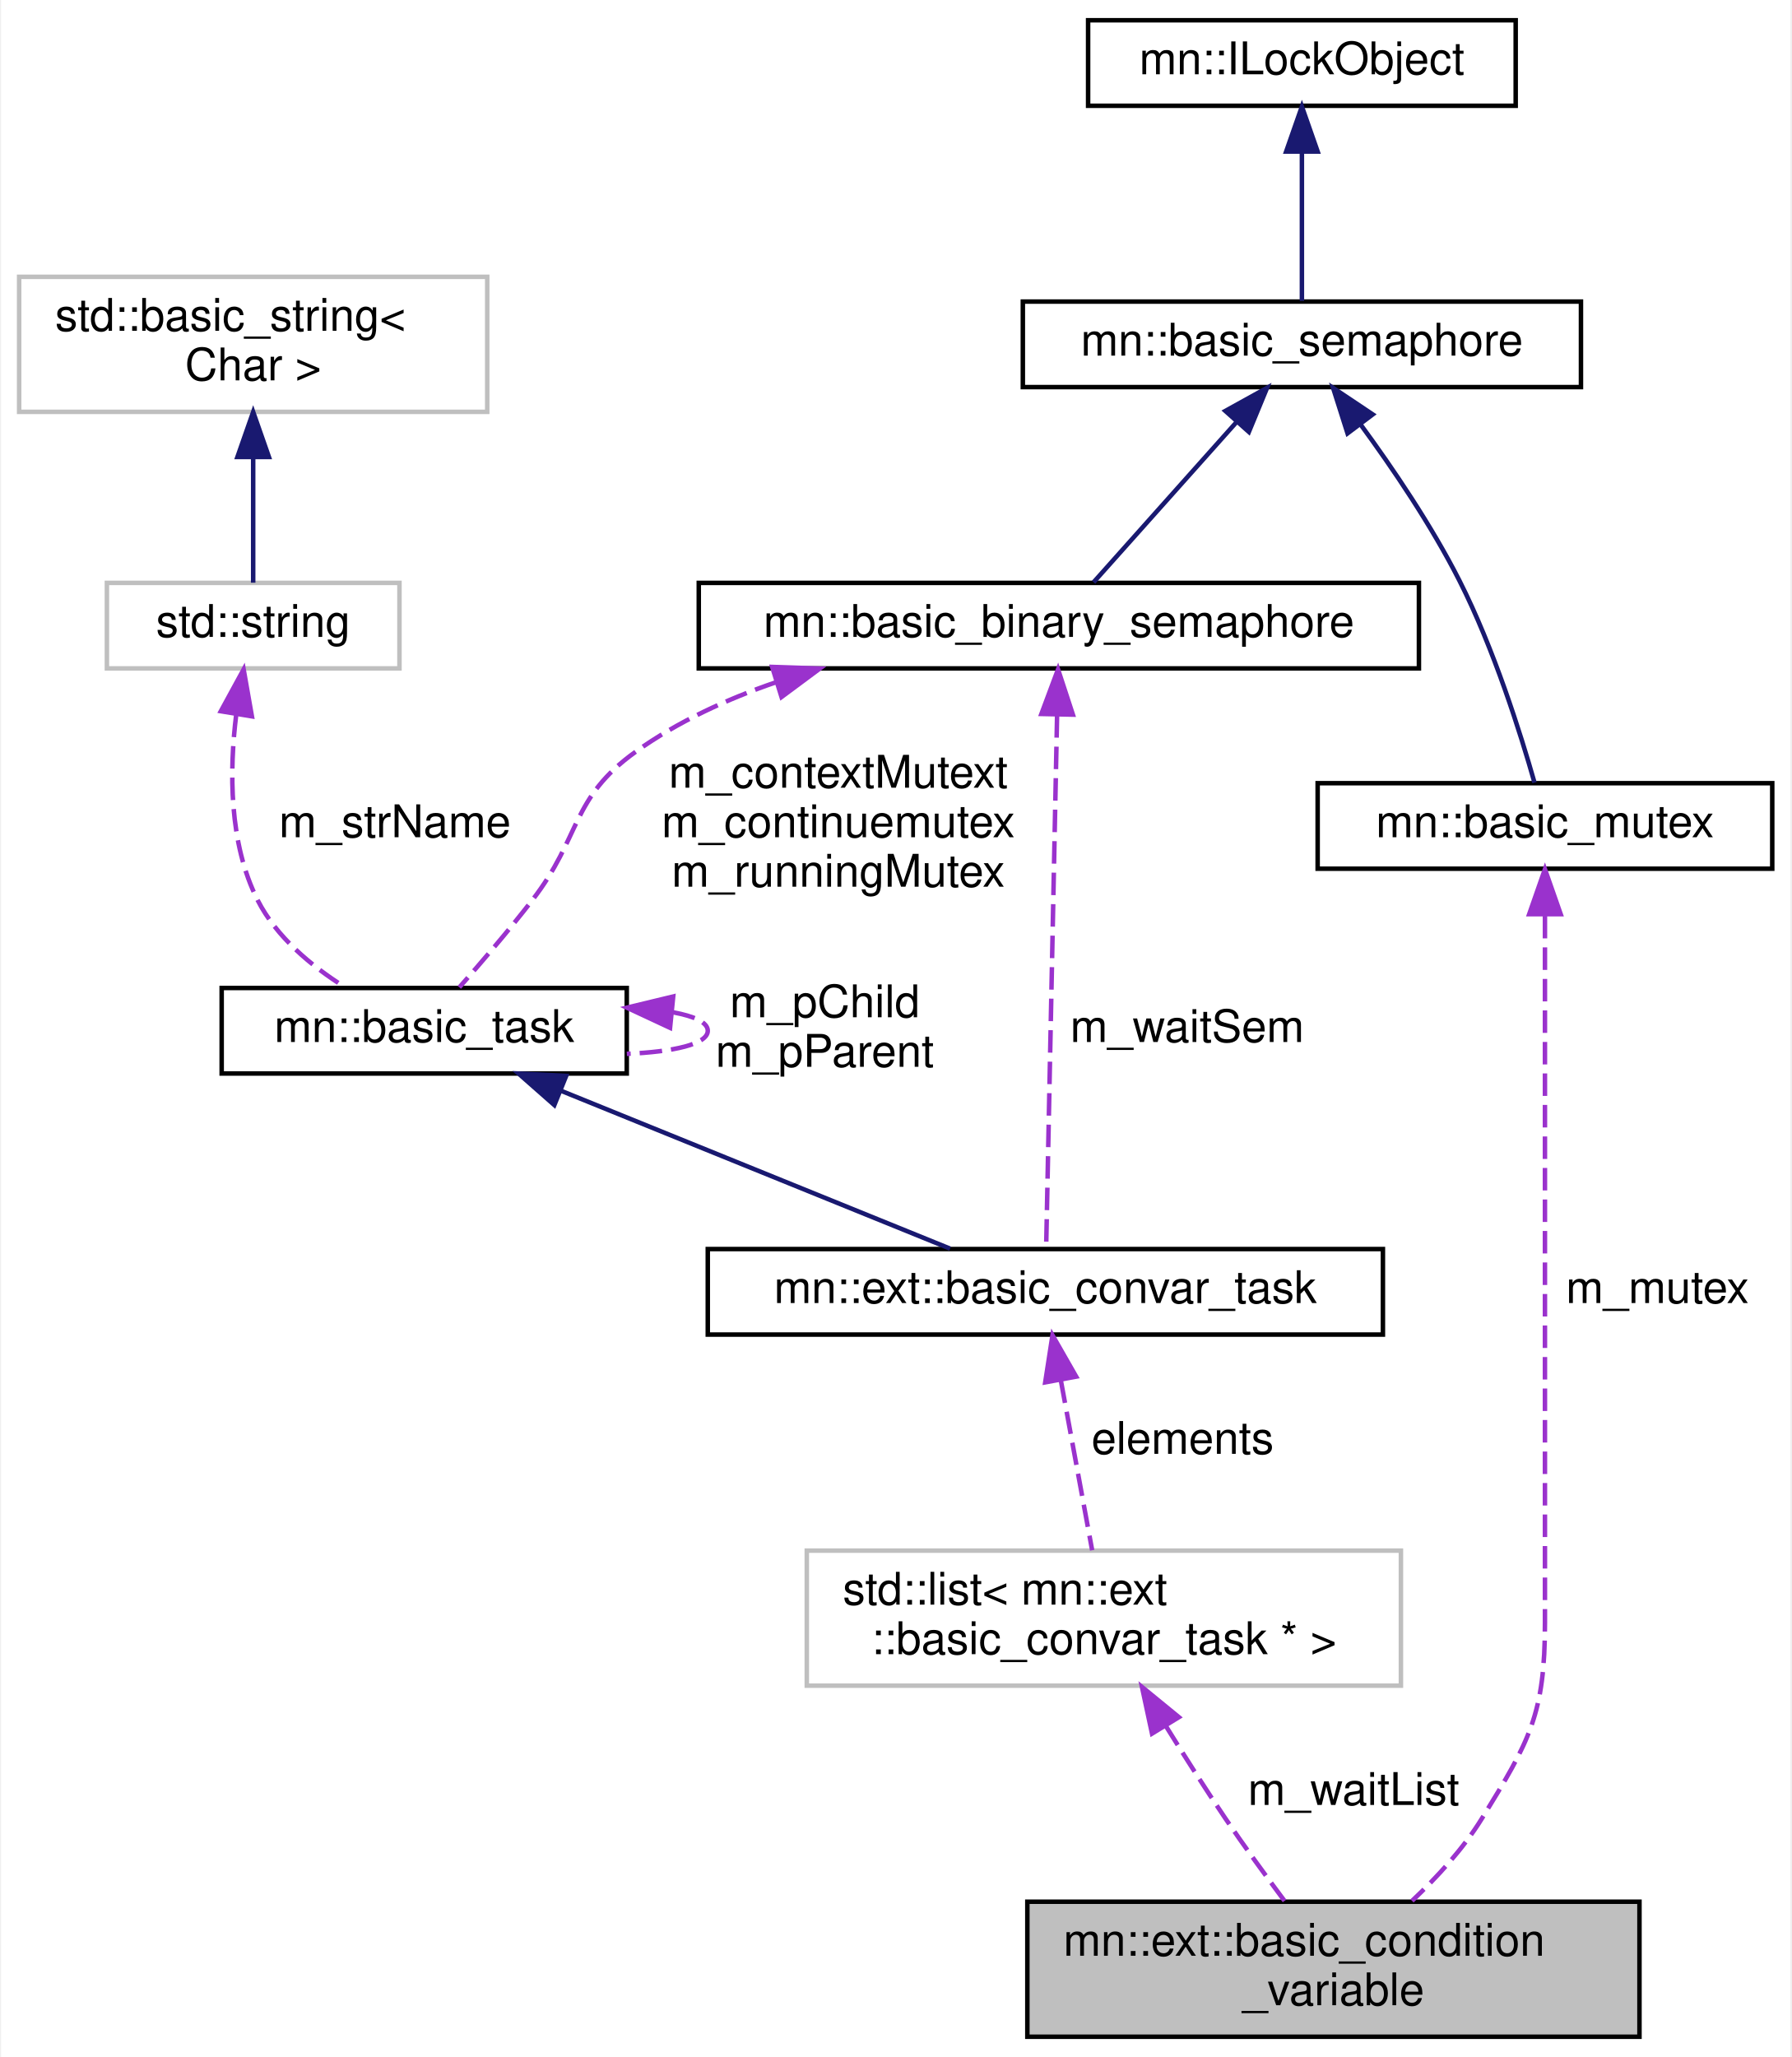
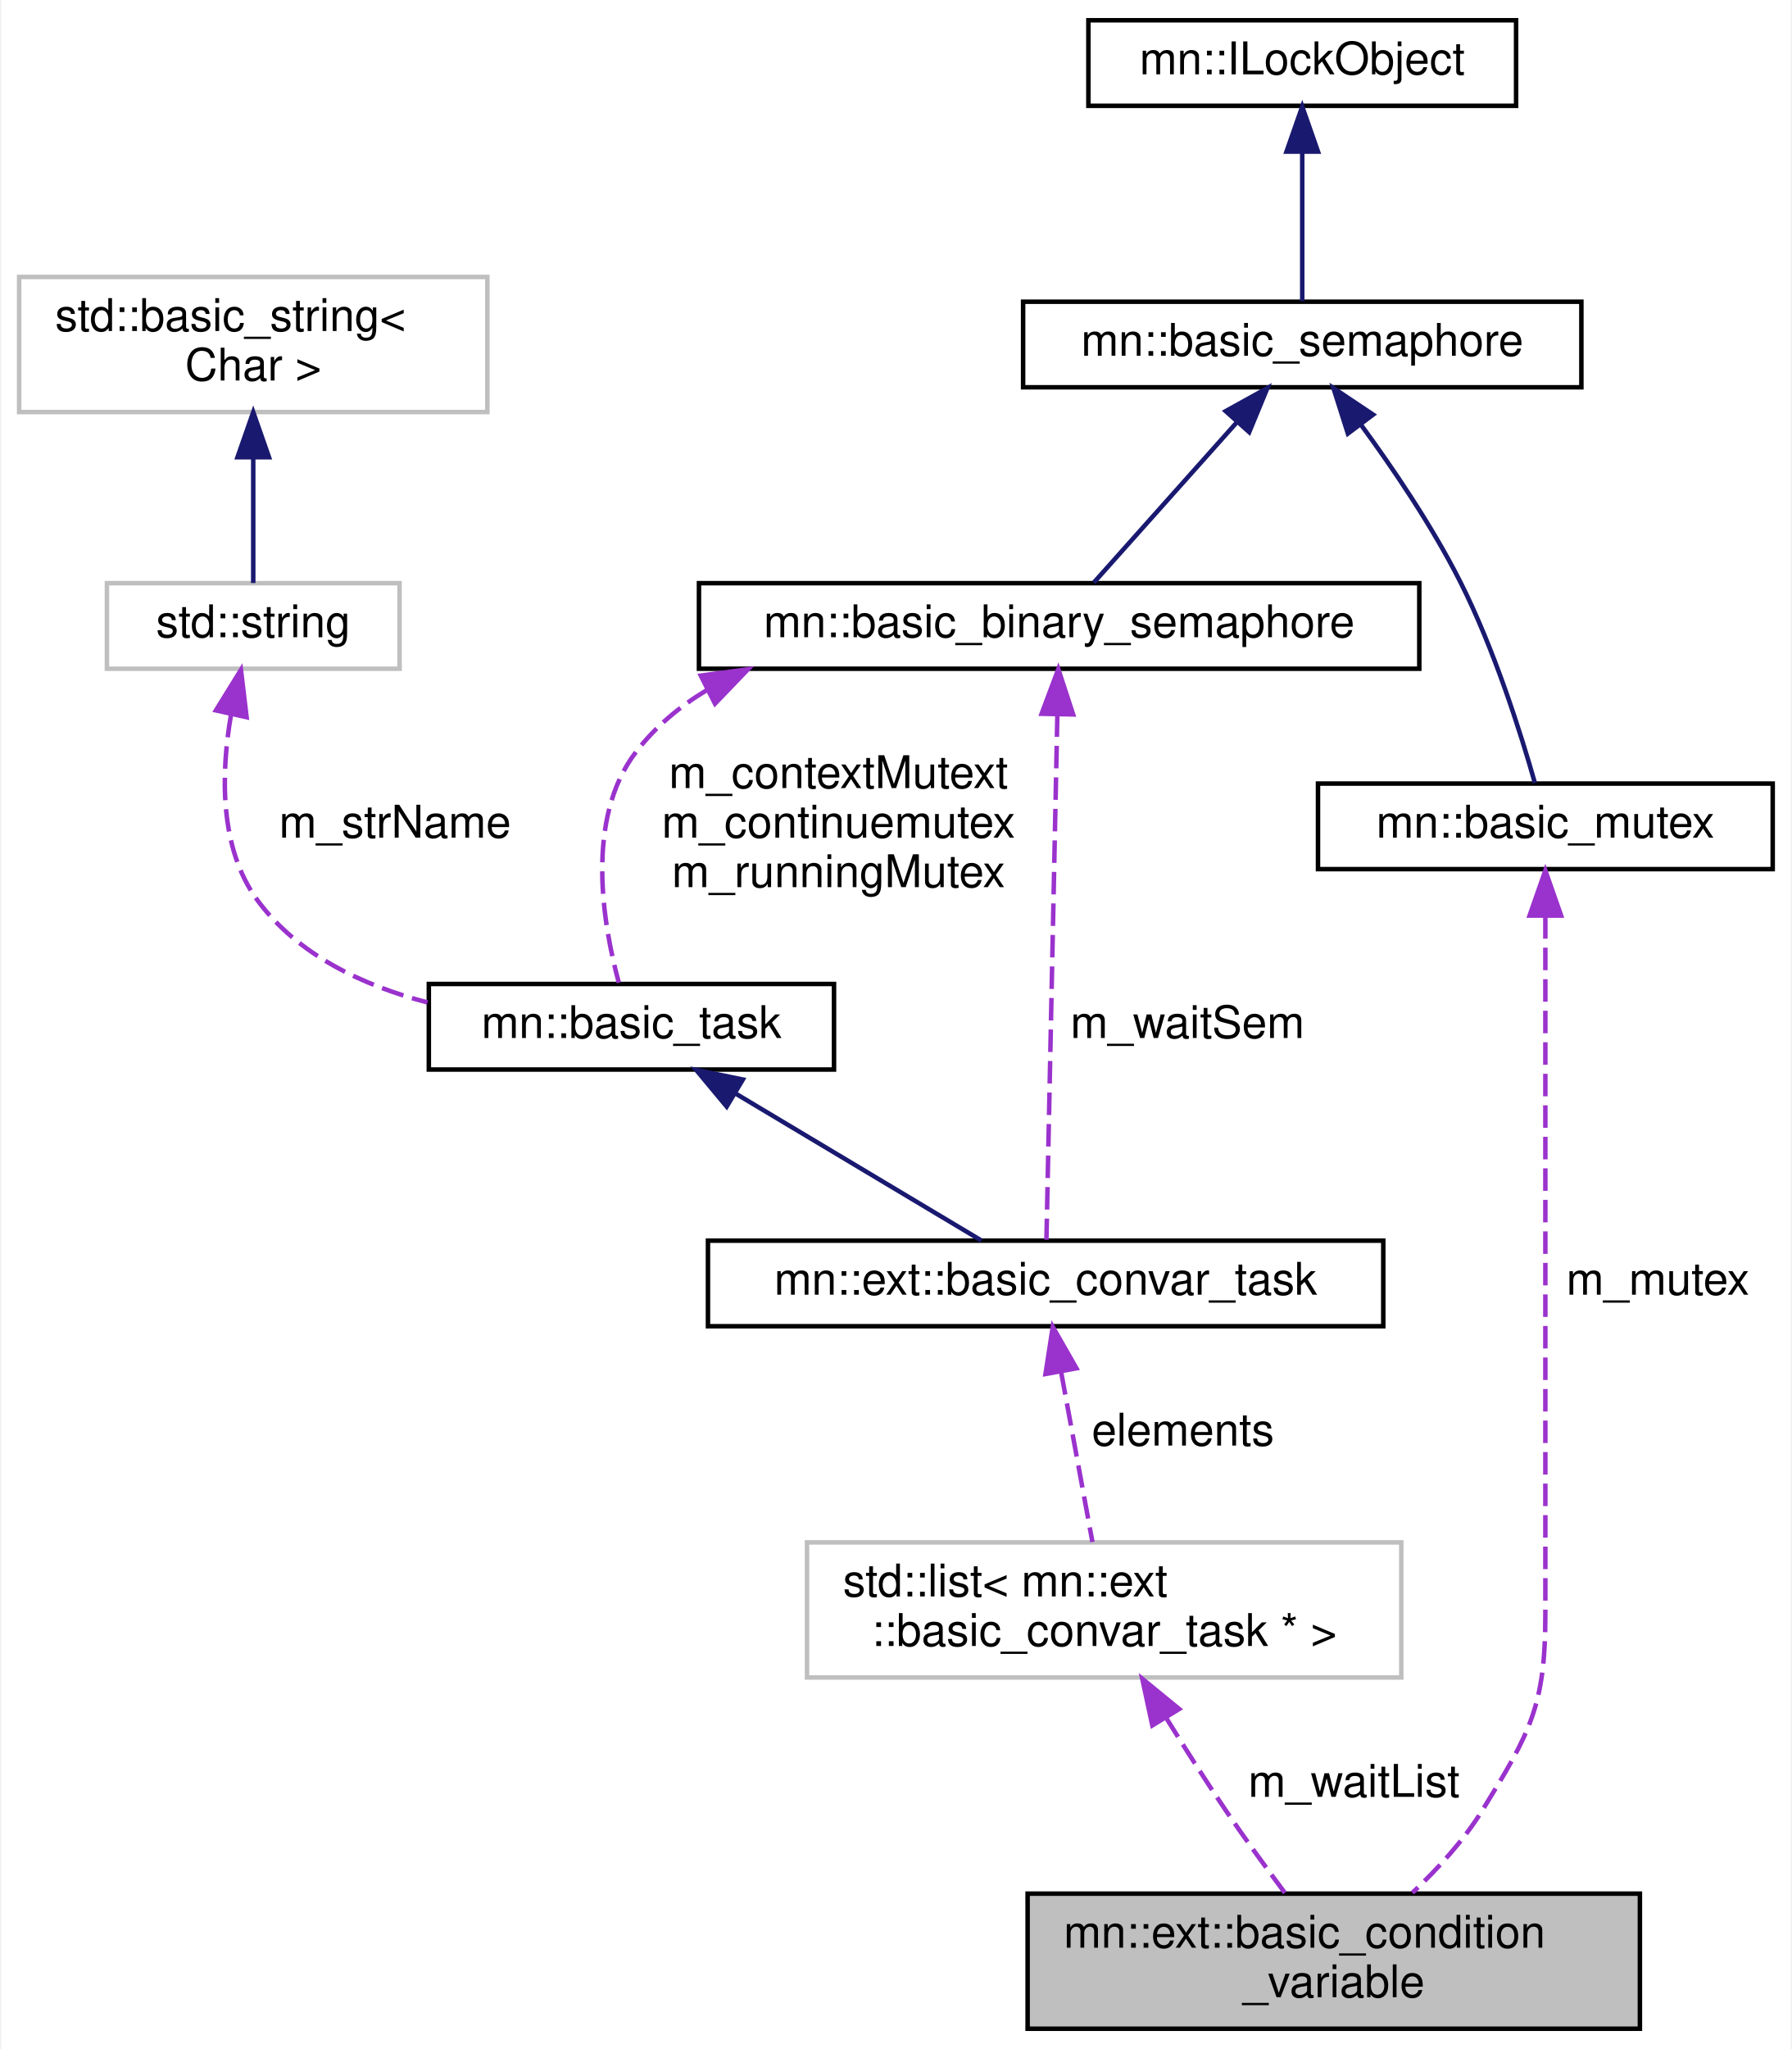
- <svg xmlns="http://www.w3.org/2000/svg" xmlns:xlink="http://www.w3.org/1999/xlink" width="398pt" height="457pt" viewBox="0.00 0.00 397.50 457.00">
-   <g id="graph0" class="graph" transform="scale(1 1) rotate(0) translate(4 453)">
-     <polygon fill="white" stroke="transparent" points="-4,4 -4,-453 393.5,-453 393.5,4 -4,4" />
+ <svg xmlns="http://www.w3.org/2000/svg" xmlns:xlink="http://www.w3.org/1999/xlink" width="398pt" height="455pt" viewBox="0.00 0.00 397.50 455.00">
+   <g id="graph0" class="graph" transform="scale(1 1) rotate(0) translate(4 451)">
+     <polygon fill="white" stroke="transparent" points="-4,4 -4,-451 393.5,-451 393.5,4 -4,4" />
    <g id="node1" class="node">
      <g id="a_node1">
        <a xlink:title=" ">
          <polygon fill="#bfbfbf" stroke="black" points="224,-0.5 224,-30.5 360,-30.5 360,-0.5 224,-0.5" />
          <text text-anchor="start" x="232" y="-18.5" font-family="Helvetica,sans-Serif" font-size="10.00">mn::ext::basic_condition</text>
          <text text-anchor="middle" x="292" y="-7.5" font-family="Helvetica,sans-Serif" font-size="10.00">_variable</text>
        </a>
      </g>
    </g>
    <g id="node2" class="node">
      <g id="a_node2">
        <a xlink:href="classmn_1_1basic__mutex.html" target="_top" xlink:title=" ">
-           <polygon fill="white" stroke="black" points="288.5,-260 288.5,-279 389.5,-279 389.5,-260 288.5,-260" />
-           <text text-anchor="middle" x="339" y="-267" font-family="Helvetica,sans-Serif" font-size="10.00">mn::basic_mutex</text>
+           <polygon fill="white" stroke="black" points="288.5,-258 288.5,-277 389.5,-277 389.5,-258 288.5,-258" />
+           <text text-anchor="middle" x="339" y="-265" font-family="Helvetica,sans-Serif" font-size="10.00">mn::basic_mutex</text>
        </a>
      </g>
    </g>
    <g id="edge1" class="edge">
-       <path fill="none" stroke="#9a32cd" stroke-dasharray="5,2" d="M339,-249.52C339,-234.68 339,-213.53 339,-195 339,-195 339,-195 339,-92.5 339,-72.19 335.65,-66.29 325,-49 320.87,-42.29 315.06,-35.96 309.47,-30.69" />
-       <polygon fill="#9a32cd" stroke="#9a32cd" points="335.5,-249.9 339,-259.9 342.5,-249.9 335.5,-249.9" />
+       <path fill="none" stroke="#9a32cd" stroke-dasharray="5,2" d="M339,-247.56C339,-233.15 339,-212.83 339,-195 339,-195 339,-195 339,-92.5 339,-72.19 335.65,-66.29 325,-49 320.87,-42.29 315.06,-35.96 309.47,-30.69" />
+       <polygon fill="#9a32cd" stroke="#9a32cd" points="335.5,-247.69 339,-257.69 342.5,-247.69 335.5,-247.69" />
      <text text-anchor="middle" x="364" y="-163.5" font-family="Helvetica,sans-Serif" font-size="10.00"> m_mutex</text>
    </g>
    <g id="node3" class="node">
      <g id="a_node3">
        <a xlink:href="classmn_1_1basic__semaphore.html" target="_top" xlink:title=" ">
-           <polygon fill="white" stroke="black" points="223,-367 223,-386 347,-386 347,-367 223,-367" />
-           <text text-anchor="middle" x="285" y="-374" font-family="Helvetica,sans-Serif" font-size="10.00">mn::basic_semaphore</text>
+           <polygon fill="white" stroke="black" points="223,-365 223,-384 347,-384 347,-365 223,-365" />
+           <text text-anchor="middle" x="285" y="-372" font-family="Helvetica,sans-Serif" font-size="10.00">mn::basic_semaphore</text>
        </a>
      </g>
    </g>
    <g id="edge2" class="edge">
-       <path fill="none" stroke="midnightblue" d="M297.96,-358.8C305.12,-349.04 313.79,-336.26 320,-324 327.66,-308.88 333.61,-289.93 336.68,-279.12" />
-       <polygon fill="midnightblue" stroke="midnightblue" points="295.14,-356.72 291.93,-366.82 300.74,-360.93 295.14,-356.72" />
+       <path fill="none" stroke="midnightblue" d="M297.96,-356.8C305.12,-347.04 313.79,-334.26 320,-322 327.66,-306.88 333.61,-287.93 336.68,-277.12" />
+       <polygon fill="midnightblue" stroke="midnightblue" points="295.14,-354.72 291.93,-364.82 300.74,-358.93 295.14,-354.72" />
    </g>
    <g id="node8" class="node">
      <g id="a_node8">
        <a xlink:href="classmn_1_1basic__binary__semaphore.html" target="_top" xlink:title=" ">
-           <polygon fill="white" stroke="black" points="151,-304.5 151,-323.5 311,-323.5 311,-304.5 151,-304.5" />
-           <text text-anchor="middle" x="231" y="-311.5" font-family="Helvetica,sans-Serif" font-size="10.00">mn::basic_binary_semaphore</text>
+           <polygon fill="white" stroke="black" points="151,-302.5 151,-321.5 311,-321.5 311,-302.5 151,-302.5" />
+           <text text-anchor="middle" x="231" y="-309.5" font-family="Helvetica,sans-Serif" font-size="10.00">mn::basic_binary_semaphore</text>
        </a>
      </g>
    </g>
-     <g id="edge9" class="edge">
-       <path fill="none" stroke="midnightblue" d="M270.48,-359.23C260.26,-347.78 246.98,-332.9 238.72,-323.65" />
-       <polygon fill="midnightblue" stroke="midnightblue" points="267.99,-361.7 277.26,-366.83 273.22,-357.04 267.99,-361.7" />
+     <g id="edge8" class="edge">
+       <path fill="none" stroke="midnightblue" d="M270.48,-357.23C260.26,-345.78 246.98,-330.9 238.72,-321.65" />
+       <polygon fill="midnightblue" stroke="midnightblue" points="267.99,-359.7 277.26,-364.83 273.22,-355.04 267.99,-359.7" />
    </g>
    <g id="node4" class="node">
      <g id="a_node4">
        <a xlink:href="classmn_1_1ILockObject.html" target="_top" xlink:title=" ">
-           <polygon fill="white" stroke="black" points="237.5,-429.5 237.5,-448.5 332.5,-448.5 332.5,-429.5 237.5,-429.5" />
-           <text text-anchor="middle" x="285" y="-436.5" font-family="Helvetica,sans-Serif" font-size="10.00">mn::ILockObject</text>
+           <polygon fill="white" stroke="black" points="237.5,-427.5 237.5,-446.5 332.5,-446.5 332.5,-427.5 237.5,-427.5" />
+           <text text-anchor="middle" x="285" y="-434.5" font-family="Helvetica,sans-Serif" font-size="10.00">mn::ILockObject</text>
        </a>
      </g>
    </g>
    <g id="edge3" class="edge">
-       <path fill="none" stroke="midnightblue" d="M285,-419C285,-408 285,-394.68 285,-386.15" />
-       <polygon fill="midnightblue" stroke="midnightblue" points="281.5,-419.33 285,-429.33 288.5,-419.33 281.5,-419.33" />
+       <path fill="none" stroke="midnightblue" d="M285,-417C285,-406 285,-392.68 285,-384.15" />
+       <polygon fill="midnightblue" stroke="midnightblue" points="281.5,-417.33 285,-427.33 288.5,-417.33 281.5,-417.33" />
    </g>
    <g id="node5" class="node">
      <g id="a_node5">
        <a xlink:title=" ">
          <polygon fill="white" stroke="#bfbfbf" points="175,-78.5 175,-108.5 307,-108.5 307,-78.5 175,-78.5" />
          <text text-anchor="start" x="183" y="-96.5" font-family="Helvetica,sans-Serif" font-size="10.00">std::list&lt; mn::ext</text>
          <text text-anchor="middle" x="241" y="-85.5" font-family="Helvetica,sans-Serif" font-size="10.00">::basic_convar_task * &gt;</text>
        </a>
      </g>
    </g>
    <g id="edge4" class="edge">
      <path fill="none" stroke="#9a32cd" stroke-dasharray="5,2" d="M254.76,-69.56C258.91,-62.86 263.54,-55.58 268,-49 272.17,-42.85 277,-36.22 281.23,-30.56" />
      <polygon fill="#9a32cd" stroke="#9a32cd" points="251.7,-67.85 249.47,-78.21 257.67,-71.5 251.7,-67.85" />
      <text text-anchor="middle" x="296.5" y="-52" font-family="Helvetica,sans-Serif" font-size="10.00"> m_waitList</text>
    </g>
    <g id="node6" class="node">
      <g id="a_node6">
        <a xlink:href="classmn_1_1ext_1_1basic__convar__task.html" target="_top" xlink:title=" ">
          <polygon fill="white" stroke="black" points="153,-156.5 153,-175.5 303,-175.5 303,-156.5 153,-156.5" />
          <text text-anchor="middle" x="228" y="-163.5" font-family="Helvetica,sans-Serif" font-size="10.00">mn::ext::basic_convar_task</text>
        </a>
      </g>
    </g>
    <g id="edge5" class="edge">
      <path fill="none" stroke="#9a32cd" stroke-dasharray="5,2" d="M231.46,-146.24C233.64,-134.41 236.41,-119.38 238.4,-108.58" />
      <polygon fill="#9a32cd" stroke="#9a32cd" points="227.97,-145.89 229.59,-156.36 234.85,-147.16 227.97,-145.89" />
      <text text-anchor="middle" x="258.5" y="-130" font-family="Helvetica,sans-Serif" font-size="10.00"> elements</text>
    </g>
    <g id="node7" class="node">
      <g id="a_node7">
        <a xlink:href="classmn_1_1basic__task.html" target="_top" xlink:title="Wrapper class around FreeRTOS's implementation of a task.">
-           <polygon fill="white" stroke="black" points="45,-214.5 45,-233.5 135,-233.5 135,-214.5 45,-214.5" />
-           <text text-anchor="middle" x="90" y="-221.5" font-family="Helvetica,sans-Serif" font-size="10.00">mn::basic_task</text>
+           <polygon fill="white" stroke="black" points="91,-213.5 91,-232.5 181,-232.5 181,-213.5 91,-213.5" />
+           <text text-anchor="middle" x="136" y="-220.5" font-family="Helvetica,sans-Serif" font-size="10.00">mn::basic_task</text>
        </a>
      </g>
    </g>
    <g id="edge6" class="edge">
-       <path fill="none" stroke="midnightblue" d="M120.41,-210.66C146.62,-200.02 183.76,-184.95 206.84,-175.59" />
-       <polygon fill="midnightblue" stroke="midnightblue" points="118.91,-207.49 110.96,-214.49 121.54,-213.98 118.91,-207.49" />
+       <path fill="none" stroke="midnightblue" d="M159.23,-208.11C176.38,-197.86 199.18,-184.23 213.73,-175.53" />
+       <polygon fill="midnightblue" stroke="midnightblue" points="157.16,-205.27 150.38,-213.41 160.75,-211.28 157.16,-205.27" />
+     </g>
+     <g id="edge11" class="edge">
+       <path fill="none" stroke="#9a32cd" stroke-dasharray="5,2" d="M230.61,-292.38C229.96,-260.97 228.66,-198.63 228.18,-175.71" />
+       <polygon fill="#9a32cd" stroke="#9a32cd" points="227.11,-292.5 230.82,-302.42 234.11,-292.35 227.11,-292.5" />
+       <text text-anchor="middle" x="259.5" y="-220.5" font-family="Helvetica,sans-Serif" font-size="10.00"> m_waitSem</text>
    </g>
    <g id="edge7" class="edge">
-       <path fill="none" stroke="#9a32cd" stroke-dasharray="5,2" d="M145.26,-228.1C150.03,-227.23 153,-225.86 153,-224 153,-221.02 145.39,-219.31 135.02,-218.87" />
-       <polygon fill="#9a32cd" stroke="#9a32cd" points="144.62,-224.65 135.02,-229.13 145.32,-231.61 144.62,-224.65" />
-       <text text-anchor="middle" x="179" y="-227" font-family="Helvetica,sans-Serif" font-size="10.00"> m_pChild</text>
-       <text text-anchor="middle" x="179" y="-216" font-family="Helvetica,sans-Serif" font-size="10.00">m_pParent</text>
-     </g>
-     <g id="edge12" class="edge">
-       <path fill="none" stroke="#9a32cd" stroke-dasharray="5,2" d="M230.61,-294.12C229.96,-262.27 228.66,-199.07 228.18,-175.83" />
-       <polygon fill="#9a32cd" stroke="#9a32cd" points="227.12,-294.38 230.82,-304.3 234.12,-294.23 227.12,-294.38" />
-       <text text-anchor="middle" x="259.5" y="-221.5" font-family="Helvetica,sans-Serif" font-size="10.00"> m_waitSem</text>
-     </g>
-     <g id="edge8" class="edge">
-       <path fill="none" stroke="#9a32cd" stroke-dasharray="5,2" d="M168.22,-301.45C157.19,-297.66 146.29,-292.65 137,-286 122.46,-275.6 124.94,-267.14 114,-253 108.83,-246.32 102.61,-239.08 97.8,-233.64" />
-       <polygon fill="#9a32cd" stroke="#9a32cd" points="167.31,-304.83 177.9,-304.47 169.39,-298.15 167.31,-304.83" />
-       <text text-anchor="middle" x="182" y="-278" font-family="Helvetica,sans-Serif" font-size="10.00"> m_contextMutext</text>
-       <text text-anchor="middle" x="182" y="-267" font-family="Helvetica,sans-Serif" font-size="10.00">m_continuemutex</text>
-       <text text-anchor="middle" x="182" y="-256" font-family="Helvetica,sans-Serif" font-size="10.00">m_runningMutex</text>
+       <path fill="none" stroke="#9a32cd" stroke-dasharray="5,2" d="M152.7,-297.72C146.69,-294.12 141.3,-289.61 137,-284 125.59,-269.12 129.73,-245.5 133.2,-232.79" />
+       <polygon fill="#9a32cd" stroke="#9a32cd" points="151.4,-300.98 161.9,-302.38 154.56,-294.74 151.4,-300.98" />
+       <text text-anchor="middle" x="182" y="-276" font-family="Helvetica,sans-Serif" font-size="10.00"> m_contextMutext</text>
+       <text text-anchor="middle" x="182" y="-265" font-family="Helvetica,sans-Serif" font-size="10.00">m_continuemutex</text>
+       <text text-anchor="middle" x="182" y="-254" font-family="Helvetica,sans-Serif" font-size="10.00">m_runningMutex</text>
    </g>
    <g id="node9" class="node">
      <g id="a_node9">
        <a xlink:title=" ">
-           <polygon fill="white" stroke="#bfbfbf" points="19.5,-304.5 19.5,-323.5 84.5,-323.5 84.5,-304.5 19.5,-304.5" />
-           <text text-anchor="middle" x="52" y="-311.5" font-family="Helvetica,sans-Serif" font-size="10.00">std::string</text>
+           <polygon fill="white" stroke="#bfbfbf" points="19.5,-302.5 19.5,-321.5 84.5,-321.5 84.5,-302.5 19.5,-302.5" />
+           <text text-anchor="middle" x="52" y="-309.5" font-family="Helvetica,sans-Serif" font-size="10.00">std::string</text>
+         </a>
+       </g>
+     </g>
+     <g id="edge9" class="edge">
+       <path fill="none" stroke="#9a32cd" stroke-dasharray="5,2" d="M47.05,-292.22C44.84,-279.39 44.38,-262.66 53,-251 61.92,-238.94 76.35,-232.16 90.7,-228.4" />
+       <polygon fill="#9a32cd" stroke="#9a32cd" points="43.7,-293.25 49.27,-302.26 50.53,-291.74 43.7,-293.25" />
+       <text text-anchor="middle" x="83.5" y="-265" font-family="Helvetica,sans-Serif" font-size="10.00"> m_strName</text>
+     </g>
+     <g id="node10" class="node">
+       <g id="a_node10">
+         <a xlink:title=" ">
+           <polygon fill="white" stroke="#bfbfbf" points="0,-359.5 0,-389.5 104,-389.5 104,-359.5 0,-359.5" />
+           <text text-anchor="start" x="8" y="-377.5" font-family="Helvetica,sans-Serif" font-size="10.00">std::basic_string&lt;</text>
+           <text text-anchor="middle" x="52" y="-366.5" font-family="Helvetica,sans-Serif" font-size="10.00"> Char &gt;</text>
        </a>
      </g>
    </g>
    <g id="edge10" class="edge">
-       <path fill="none" stroke="#9a32cd" stroke-dasharray="5,2" d="M48.23,-294.21C46.7,-281.84 46.57,-265.66 53,-253 57.16,-244.81 64.95,-238.36 72.31,-233.73" />
-       <polygon fill="#9a32cd" stroke="#9a32cd" points="44.81,-294.99 49.88,-304.29 51.72,-293.85 44.81,-294.99" />
-       <text text-anchor="middle" x="83.5" y="-267" font-family="Helvetica,sans-Serif" font-size="10.00"> m_strName</text>
-     </g>
-     <g id="node10" class="node">
-       <g id="a_node10">
-         <a xlink:title=" ">
-           <polygon fill="white" stroke="#bfbfbf" points="0,-361.5 0,-391.5 104,-391.5 104,-361.5 0,-361.5" />
-           <text text-anchor="start" x="8" y="-379.5" font-family="Helvetica,sans-Serif" font-size="10.00">std::basic_string&lt;</text>
-           <text text-anchor="middle" x="52" y="-368.5" font-family="Helvetica,sans-Serif" font-size="10.00"> Char &gt;</text>
-         </a>
-       </g>
-     </g>
-     <g id="edge11" class="edge">
-       <path fill="none" stroke="midnightblue" d="M52,-351.35C52,-341.51 52,-330.78 52,-323.54" />
-       <polygon fill="midnightblue" stroke="midnightblue" points="48.5,-351.47 52,-361.47 55.5,-351.47 48.5,-351.47" />
+       <path fill="none" stroke="midnightblue" d="M52,-349.35C52,-339.51 52,-328.78 52,-321.54" />
+       <polygon fill="midnightblue" stroke="midnightblue" points="48.5,-349.47 52,-359.47 55.5,-349.47 48.5,-349.47" />
    </g>
  </g>
</svg>
